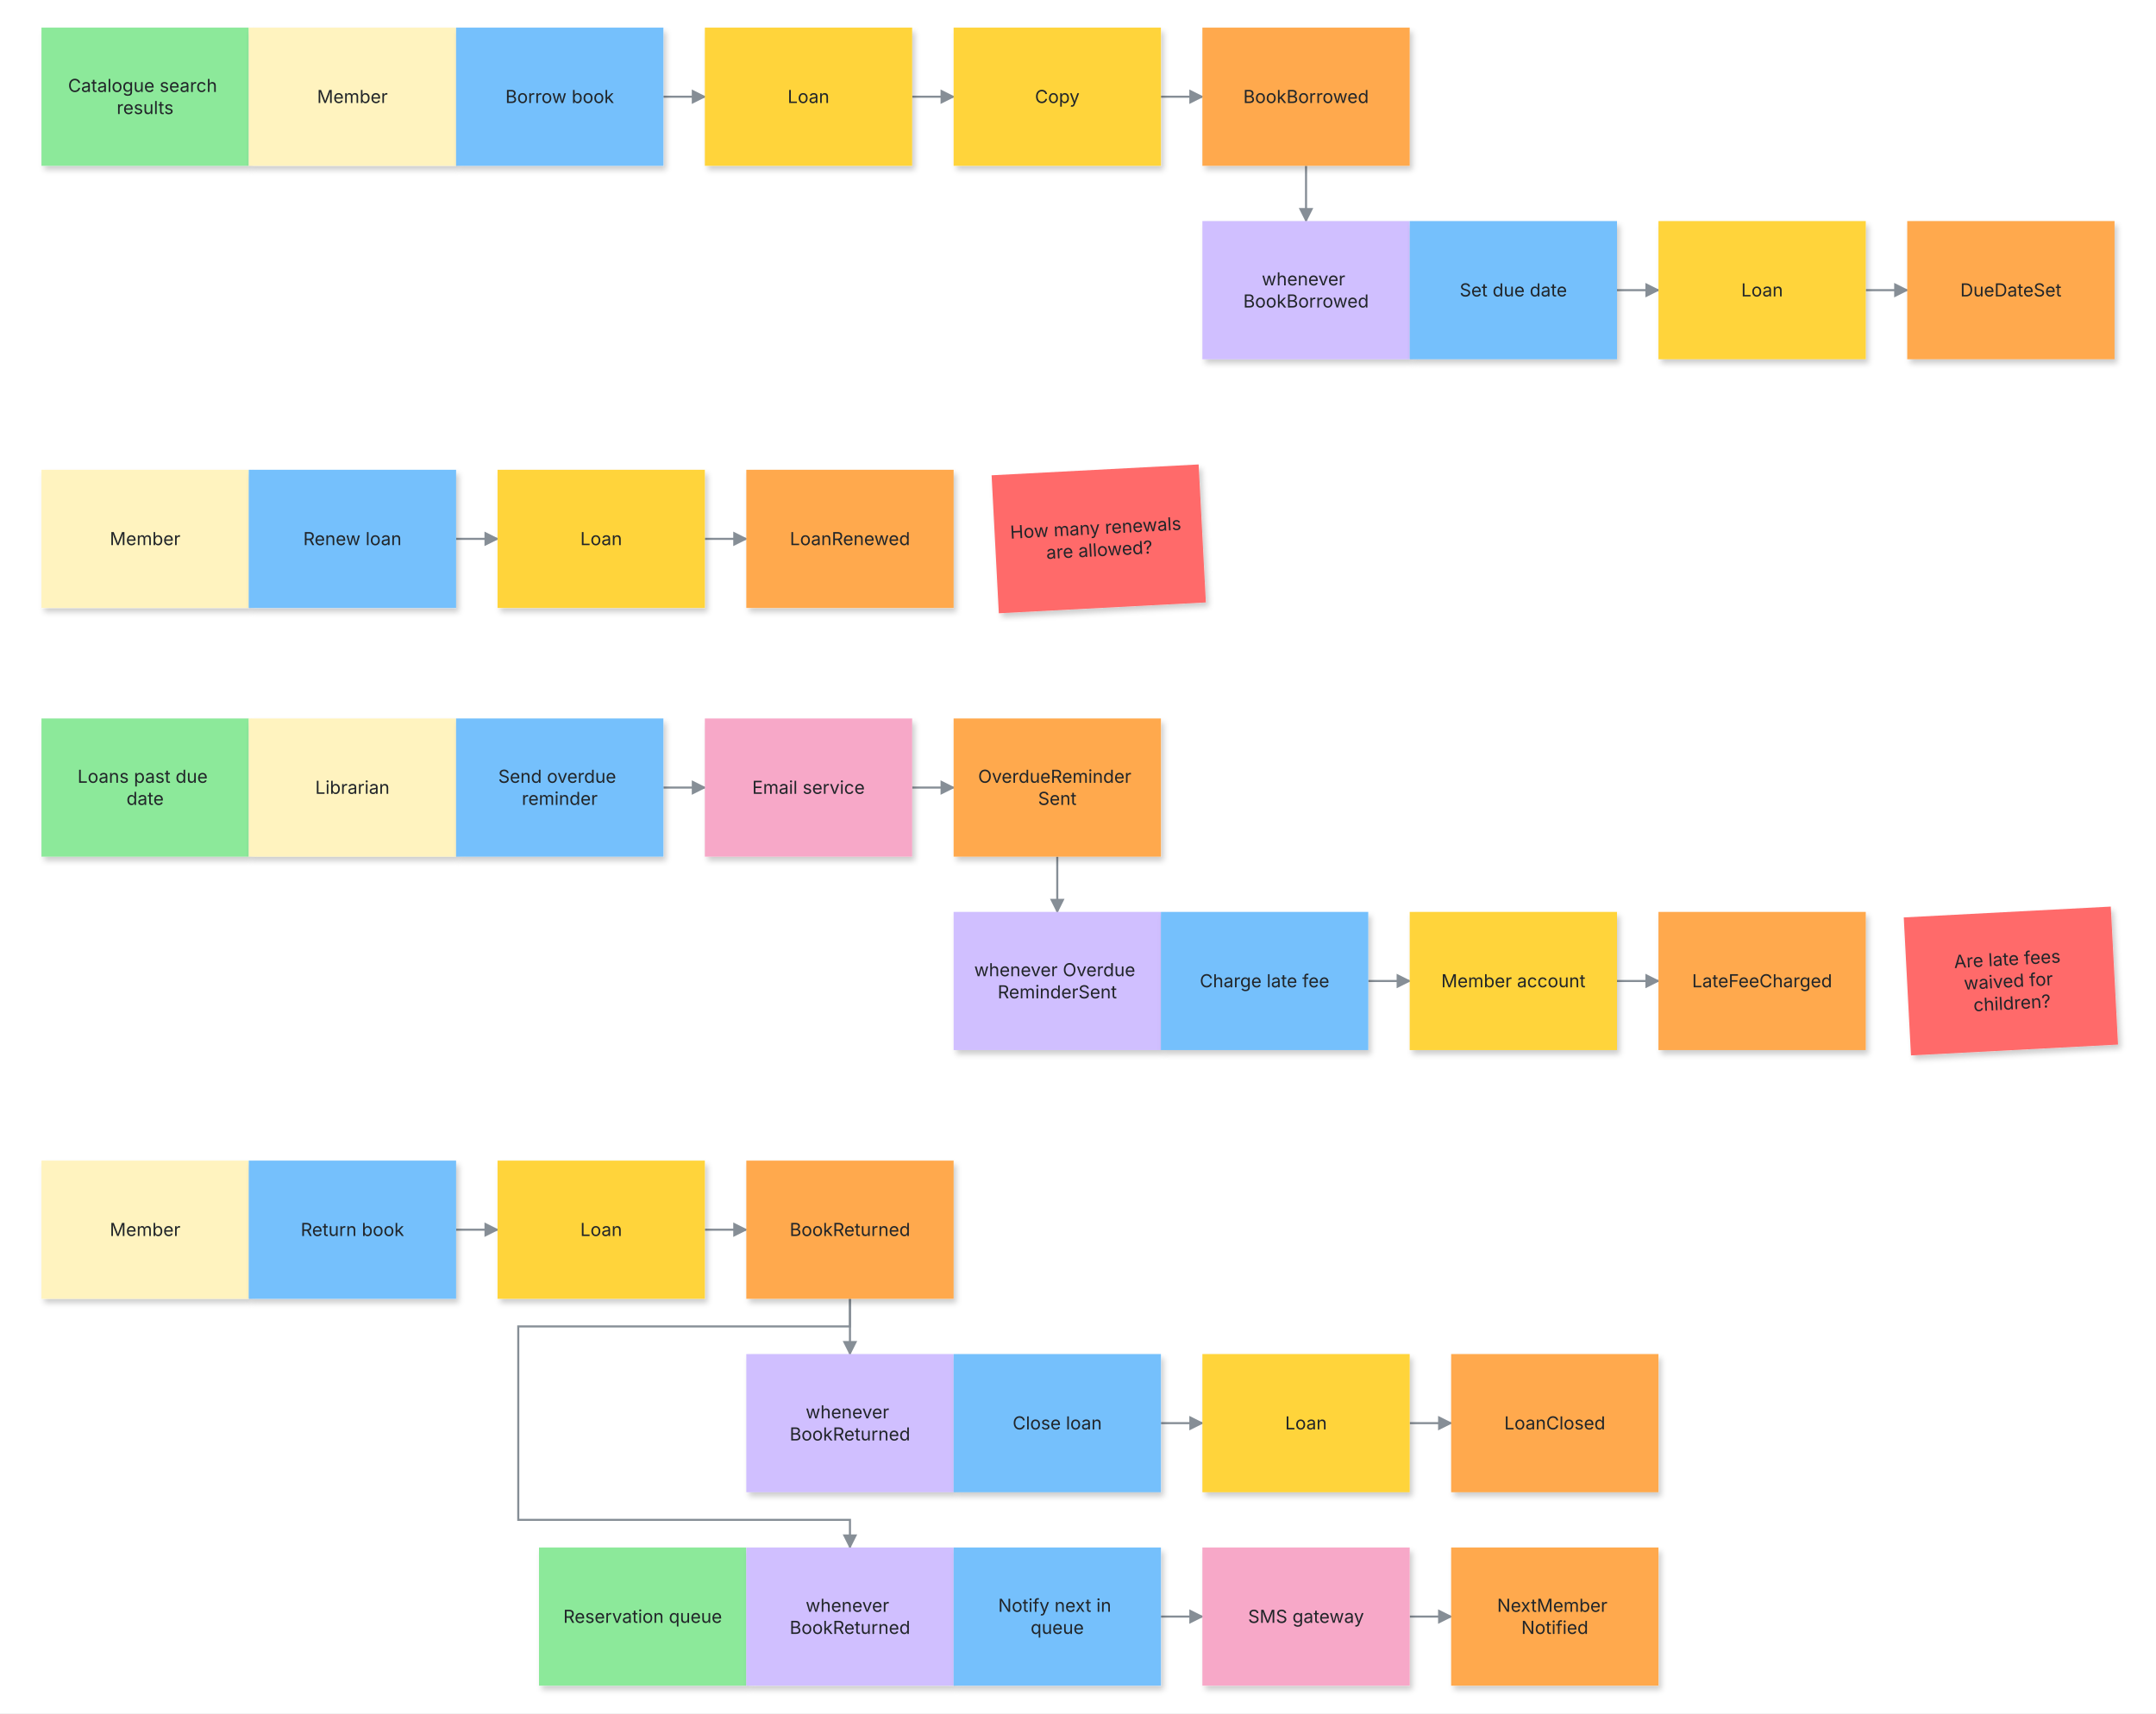
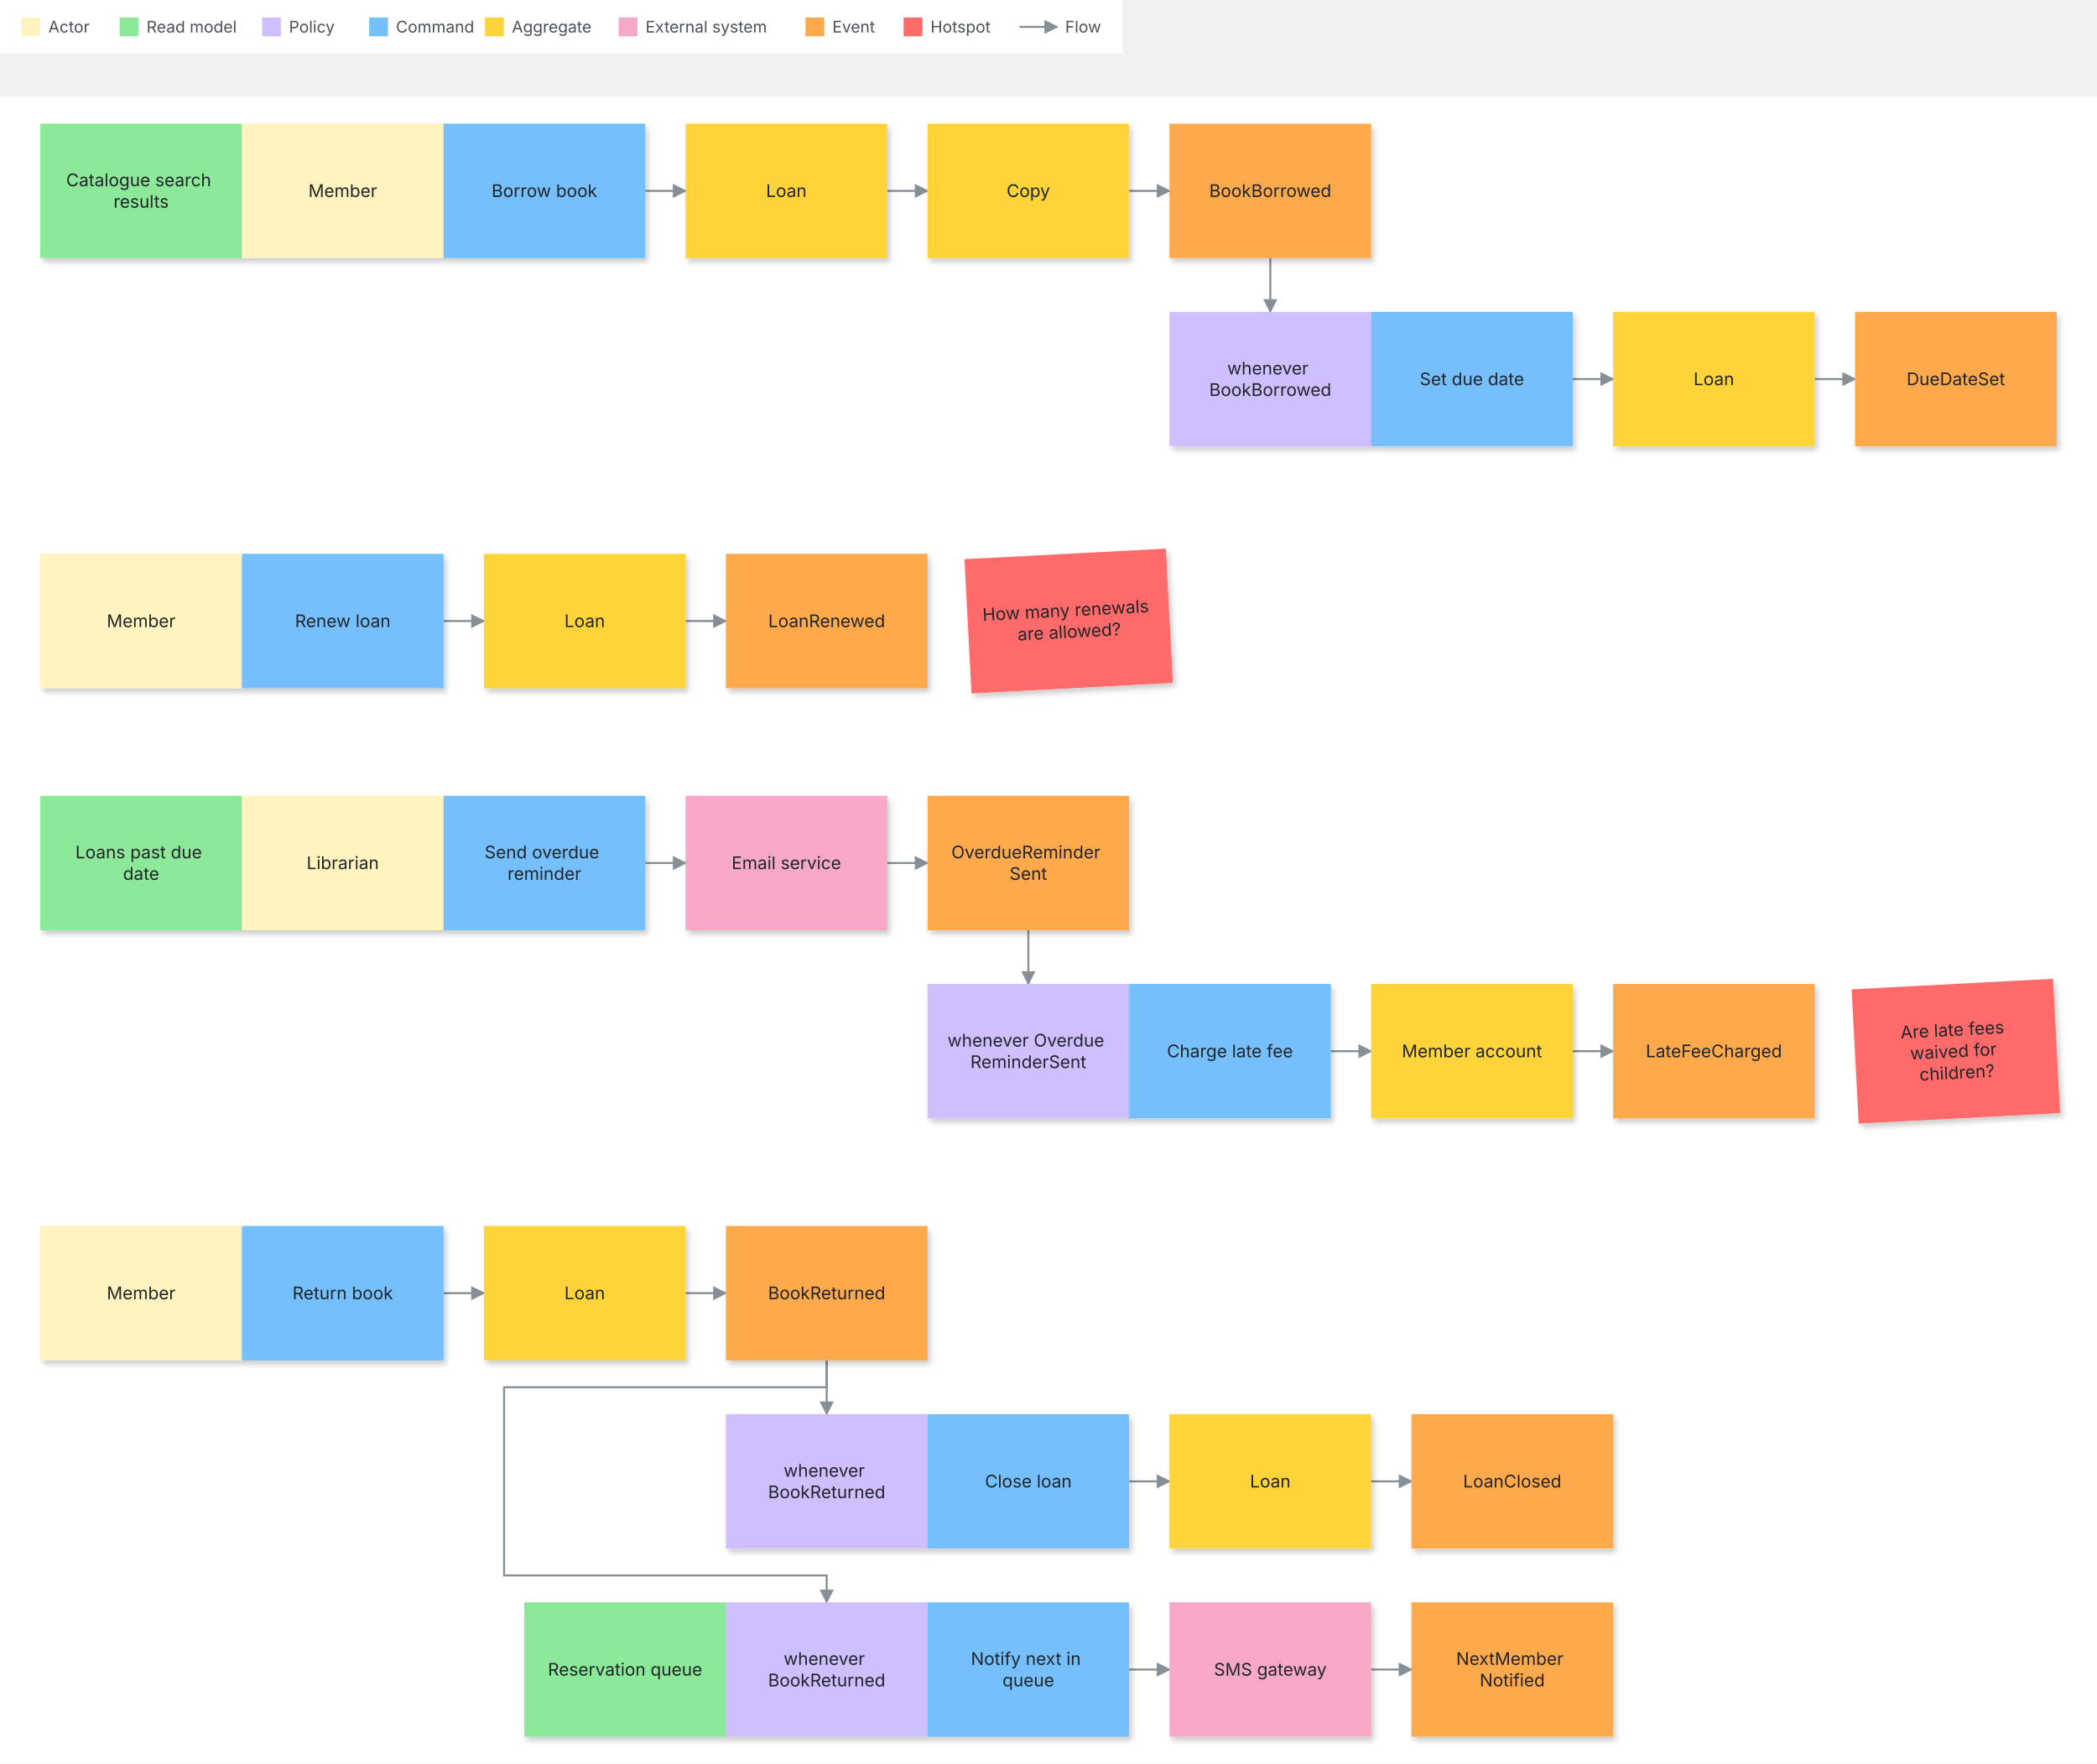
- <svg xmlns="http://www.w3.org/2000/svg" width="1560" height="1240" viewBox="0 0 1560 1240" font-family="system-ui, -apple-system, sans-serif">
+ <svg xmlns="http://www.w3.org/2000/svg" width="1560" height="1312" viewBox="0 0 1560 1312" font-family="system-ui, -apple-system, sans-serif">
  <defs>
    <marker id="arrow" viewBox="0 0 10 10" refX="9" refY="5" markerWidth="7" markerHeight="7" orient="auto-start-reverse">
      <path d="M0 0 L10 5 L0 10 z" fill="#868e96" />
    </marker>
    <marker id="cancel" viewBox="0 0 10 10" refX="9" refY="5" markerWidth="7" markerHeight="7" orient="auto-start-reverse">
      <path d="M0 0 L10 5 L0 10 z" fill="#e03131" />
    </marker>
    <filter id="shadow" x="-10%" y="-10%" width="130%" height="130%">
      <feDropShadow dx="2" dy="3" stdDeviation="2" flood-opacity="0.2" />
    </filter>
  </defs>
-   <rect class="background" width="100%" height="100%" fill="#ffffff" />
-   <path class="arrow" d="M480 70 L510 70" fill="none" stroke="#868e96" stroke-width="1.5" marker-end="url(#arrow)" />
-   <path class="arrow" d="M660 70 L690 70" fill="none" stroke="#868e96" stroke-width="1.5" marker-end="url(#arrow)" />
-   <path class="arrow" d="M840 70 L870 70" fill="none" stroke="#868e96" stroke-width="1.5" marker-end="url(#arrow)" />
-   <path class="arrow" d="M1170 210 L1200 210" fill="none" stroke="#868e96" stroke-width="1.5" marker-end="url(#arrow)" />
-   <path class="arrow" d="M1350 210 L1380 210" fill="none" stroke="#868e96" stroke-width="1.5" marker-end="url(#arrow)" />
-   <path class="arrow" d="M945 120 L945 140 L945 140 L945 160" fill="none" stroke="#868e96" stroke-width="1.5" marker-end="url(#arrow)" />
-   <path class="arrow" d="M330 390 L360 390" fill="none" stroke="#868e96" stroke-width="1.5" marker-end="url(#arrow)" />
-   <path class="arrow" d="M510 390 L540 390" fill="none" stroke="#868e96" stroke-width="1.5" marker-end="url(#arrow)" />
-   <path class="arrow" d="M480 570 L510 570" fill="none" stroke="#868e96" stroke-width="1.5" marker-end="url(#arrow)" />
-   <path class="arrow" d="M660 570 L690 570" fill="none" stroke="#868e96" stroke-width="1.5" marker-end="url(#arrow)" />
-   <path class="arrow" d="M990 710 L1020 710" fill="none" stroke="#868e96" stroke-width="1.5" marker-end="url(#arrow)" />
-   <path class="arrow" d="M1170 710 L1200 710" fill="none" stroke="#868e96" stroke-width="1.5" marker-end="url(#arrow)" />
-   <path class="arrow" d="M765 620 L765 640 L765 640 L765 660" fill="none" stroke="#868e96" stroke-width="1.5" marker-end="url(#arrow)" />
-   <path class="arrow" d="M330 890 L360 890" fill="none" stroke="#868e96" stroke-width="1.5" marker-end="url(#arrow)" />
-   <path class="arrow" d="M510 890 L540 890" fill="none" stroke="#868e96" stroke-width="1.5" marker-end="url(#arrow)" />
-   <path class="arrow" d="M840 1030 L870 1030" fill="none" stroke="#868e96" stroke-width="1.5" marker-end="url(#arrow)" />
-   <path class="arrow" d="M1020 1030 L1050 1030" fill="none" stroke="#868e96" stroke-width="1.5" marker-end="url(#arrow)" />
-   <path class="arrow" d="M615 940 L615 960 L615 960 L615 980" fill="none" stroke="#868e96" stroke-width="1.5" marker-end="url(#arrow)" />
-   <path class="arrow" d="M840 1170 L870 1170" fill="none" stroke="#868e96" stroke-width="1.5" marker-end="url(#arrow)" />
-   <path class="arrow" d="M1020 1170 L1050 1170" fill="none" stroke="#868e96" stroke-width="1.5" marker-end="url(#arrow)" />
-   <path class="arrow" d="M615 940 L615 960 L375 960 L375 1100 L615 1100 L615 1120" fill="none" stroke="#868e96" stroke-width="1.5" marker-end="url(#arrow)" />
-   <g class="read-model" data-line="2">
-     <rect x="30" y="20" width="150" height="100" fill="#8ce99a" filter="url(#shadow)" />
-     <text x="105" y="66.55" text-anchor="middle" font-size="13" fill="#212529">
-       <tspan x="105" dy="0">Catalogue search</tspan>
-       <tspan x="105" dy="16">results</tspan>
-     </text>
+   <g class="legend">
+     <rect class="background" width="835" height="40" fill="#ffffff" />
+     <rect x="16" y="13" width="14" height="14" fill="#fff3bf" />
+     <text x="36" y="24.2" font-size="12" fill="#495057">Actor</text>
+     <rect x="89" y="13" width="14" height="14" fill="#8ce99a" />
+     <text x="109" y="24.2" font-size="12" fill="#495057">Read model</text>
+     <rect x="195" y="13" width="14" height="14" fill="#d0bfff" />
+     <text x="215" y="24.2" font-size="12" fill="#495057">Policy</text>
+     <rect x="274.6" y="13" width="14" height="14" fill="#74c0fc" />
+     <text x="294.6" y="24.2" font-size="12" fill="#495057">Command</text>
+     <rect x="360.8" y="13" width="14" height="14" fill="#ffd43b" />
+     <text x="380.8" y="24.2" font-size="12" fill="#495057">Aggregate</text>
+     <rect x="460.2" y="13" width="14" height="14" fill="#f7a8c8" />
+     <text x="480.2" y="24.2" font-size="12" fill="#495057">External system</text>
+     <rect x="599.2" y="13" width="14" height="14" fill="#ffa94d" />
+     <text x="619.2" y="24.2" font-size="12" fill="#495057">Event</text>
+     <rect x="672.2" y="13" width="14" height="14" fill="#ff6b6b" />
+     <text x="692.2" y="24.2" font-size="12" fill="#495057">Hotspot</text>
+     <path class="arrow" d="M758.4 20 L786.4 20" fill="none" stroke="#868e96" stroke-width="1.5" marker-end="url(#arrow)" />
+     <text x="792.4" y="24.2" font-size="12" fill="#495057">Flow</text>
  </g>
-   <g class="actor" data-line="3">
-     <rect x="180" y="20" width="150" height="100" fill="#fff3bf" filter="url(#shadow)" />
-     <text x="255" y="74.55" text-anchor="middle" font-size="13" fill="#212529">
-       <tspan x="255" dy="0">Member</tspan>
-     </text>
-   </g>
-   <g class="command" data-line="3">
-     <rect x="330" y="20" width="150" height="100" fill="#74c0fc" filter="url(#shadow)" />
-     <text x="405" y="74.55" text-anchor="middle" font-size="13" fill="#212529">
-       <tspan x="405" dy="0">Borrow book</tspan>
-     </text>
-   </g>
-   <g class="aggregate" data-line="3">
-     <rect x="510" y="20" width="150" height="100" fill="#ffd43b" filter="url(#shadow)" />
-     <text x="585" y="74.55" text-anchor="middle" font-size="13" fill="#212529">
-       <tspan x="585" dy="0">Loan</tspan>
-     </text>
-   </g>
-   <g class="aggregate" data-line="3">
-     <rect x="690" y="20" width="150" height="100" fill="#ffd43b" filter="url(#shadow)" />
-     <text x="765" y="74.55" text-anchor="middle" font-size="13" fill="#212529">
-       <tspan x="765" dy="0">Copy</tspan>
-     </text>
-   </g>
-   <g class="event" data-line="3">
-     <rect x="870" y="20" width="150" height="100" fill="#ffa94d" filter="url(#shadow)" />
-     <text x="945" y="74.55" text-anchor="middle" font-size="13" fill="#212529">
-       <tspan x="945" dy="0">BookBorrowed</tspan>
-     </text>
-   </g>
-   <g class="policy" data-line="4">
-     <rect x="870" y="160" width="150" height="100" fill="#d0bfff" filter="url(#shadow)" />
-     <text x="945" y="206.55" text-anchor="middle" font-size="13" fill="#212529">
-       <tspan x="945" dy="0">whenever</tspan>
-       <tspan x="945" dy="16">BookBorrowed</tspan>
-     </text>
-   </g>
-   <g class="command" data-line="4">
-     <rect x="1020" y="160" width="150" height="100" fill="#74c0fc" filter="url(#shadow)" />
-     <text x="1095" y="214.55" text-anchor="middle" font-size="13" fill="#212529">
-       <tspan x="1095" dy="0">Set due date</tspan>
-     </text>
-   </g>
-   <g class="aggregate" data-line="4">
-     <rect x="1200" y="160" width="150" height="100" fill="#ffd43b" filter="url(#shadow)" />
-     <text x="1275" y="214.55" text-anchor="middle" font-size="13" fill="#212529">
-       <tspan x="1275" dy="0">Loan</tspan>
-     </text>
-   </g>
-   <g class="event" data-line="4">
-     <rect x="1380" y="160" width="150" height="100" fill="#ffa94d" filter="url(#shadow)" />
-     <text x="1455" y="214.55" text-anchor="middle" font-size="13" fill="#212529">
-       <tspan x="1455" dy="0">DueDateSet</tspan>
-     </text>
-   </g>
-   <g class="actor" data-line="6">
-     <rect x="30" y="340" width="150" height="100" fill="#fff3bf" filter="url(#shadow)" />
-     <text x="105" y="394.55" text-anchor="middle" font-size="13" fill="#212529">
-       <tspan x="105" dy="0">Member</tspan>
-     </text>
-   </g>
-   <g class="command" data-line="6">
-     <rect x="180" y="340" width="150" height="100" fill="#74c0fc" filter="url(#shadow)" />
-     <text x="255" y="394.55" text-anchor="middle" font-size="13" fill="#212529">
-       <tspan x="255" dy="0">Renew loan</tspan>
-     </text>
-   </g>
-   <g class="aggregate" data-line="6">
-     <rect x="360" y="340" width="150" height="100" fill="#ffd43b" filter="url(#shadow)" />
-     <text x="435" y="394.55" text-anchor="middle" font-size="13" fill="#212529">
-       <tspan x="435" dy="0">Loan</tspan>
-     </text>
-   </g>
-   <g class="event" data-line="6">
-     <rect x="540" y="340" width="150" height="100" fill="#ffa94d" filter="url(#shadow)" />
-     <text x="615" y="394.55" text-anchor="middle" font-size="13" fill="#212529">
-       <tspan x="615" dy="0">LoanRenewed</tspan>
-     </text>
-   </g>
-   <g class="hotspot" data-line="7" transform="rotate(-3 795 390)">
-     <rect x="720" y="340" width="150" height="100" fill="#ff6b6b" filter="url(#shadow)" />
-     <text x="795" y="386.55" text-anchor="middle" font-size="13" fill="#212529">
-       <tspan x="795" dy="0">How many renewals</tspan>
-       <tspan x="795" dy="16">are allowed?</tspan>
-     </text>
-   </g>
-   <g class="read-model" data-line="9">
-     <rect x="30" y="520" width="150" height="100" fill="#8ce99a" filter="url(#shadow)" />
-     <text x="105" y="566.55" text-anchor="middle" font-size="13" fill="#212529">
-       <tspan x="105" dy="0">Loans past due</tspan>
-       <tspan x="105" dy="16">date</tspan>
-     </text>
-   </g>
-   <g class="actor" data-line="10">
-     <rect x="180" y="520" width="150" height="100" fill="#fff3bf" filter="url(#shadow)" />
-     <text x="255" y="574.55" text-anchor="middle" font-size="13" fill="#212529">
-       <tspan x="255" dy="0">Librarian</tspan>
-     </text>
-   </g>
-   <g class="command" data-line="10">
-     <rect x="330" y="520" width="150" height="100" fill="#74c0fc" filter="url(#shadow)" />
-     <text x="405" y="566.55" text-anchor="middle" font-size="13" fill="#212529">
-       <tspan x="405" dy="0">Send overdue</tspan>
-       <tspan x="405" dy="16">reminder</tspan>
-     </text>
-   </g>
-   <g class="external" data-line="10">
-     <rect x="510" y="520" width="150" height="100" fill="#f7a8c8" filter="url(#shadow)" />
-     <text x="585" y="574.55" text-anchor="middle" font-size="13" fill="#212529">
-       <tspan x="585" dy="0">Email service</tspan>
-     </text>
-   </g>
-   <g class="event" data-line="10">
-     <rect x="690" y="520" width="150" height="100" fill="#ffa94d" filter="url(#shadow)" />
-     <text x="765" y="566.55" text-anchor="middle" font-size="13" fill="#212529">
-       <tspan x="765" dy="0">OverdueReminder</tspan>
-       <tspan x="765" dy="16">Sent</tspan>
-     </text>
-   </g>
-   <g class="policy" data-line="11">
-     <rect x="690" y="660" width="150" height="100" fill="#d0bfff" filter="url(#shadow)" />
-     <text x="765" y="706.55" text-anchor="middle" font-size="13" fill="#212529">
-       <tspan x="765" dy="0">whenever Overdue</tspan>
-       <tspan x="765" dy="16">ReminderSent</tspan>
-     </text>
-   </g>
-   <g class="command" data-line="11">
-     <rect x="840" y="660" width="150" height="100" fill="#74c0fc" filter="url(#shadow)" />
-     <text x="915" y="714.55" text-anchor="middle" font-size="13" fill="#212529">
-       <tspan x="915" dy="0">Charge late fee</tspan>
-     </text>
-   </g>
-   <g class="aggregate" data-line="11">
-     <rect x="1020" y="660" width="150" height="100" fill="#ffd43b" filter="url(#shadow)" />
-     <text x="1095" y="714.55" text-anchor="middle" font-size="13" fill="#212529">
-       <tspan x="1095" dy="0">Member account</tspan>
-     </text>
-   </g>
-   <g class="event" data-line="11">
-     <rect x="1200" y="660" width="150" height="100" fill="#ffa94d" filter="url(#shadow)" />
-     <text x="1275" y="714.55" text-anchor="middle" font-size="13" fill="#212529">
-       <tspan x="1275" dy="0">LateFeeCharged</tspan>
-     </text>
-   </g>
-   <g class="hotspot" data-line="12" transform="rotate(-3 1455 710)">
-     <rect x="1380" y="660" width="150" height="100" fill="#ff6b6b" filter="url(#shadow)" />
-     <text x="1455" y="698.55" text-anchor="middle" font-size="13" fill="#212529">
-       <tspan x="1455" dy="0">Are late fees</tspan>
-       <tspan x="1455" dy="16">waived for</tspan>
-       <tspan x="1455" dy="16">children?</tspan>
-     </text>
-   </g>
-   <g class="actor" data-line="14">
-     <rect x="30" y="840" width="150" height="100" fill="#fff3bf" filter="url(#shadow)" />
-     <text x="105" y="894.55" text-anchor="middle" font-size="13" fill="#212529">
-       <tspan x="105" dy="0">Member</tspan>
-     </text>
-   </g>
-   <g class="command" data-line="14">
-     <rect x="180" y="840" width="150" height="100" fill="#74c0fc" filter="url(#shadow)" />
-     <text x="255" y="894.55" text-anchor="middle" font-size="13" fill="#212529">
-       <tspan x="255" dy="0">Return book</tspan>
-     </text>
-   </g>
-   <g class="aggregate" data-line="14">
-     <rect x="360" y="840" width="150" height="100" fill="#ffd43b" filter="url(#shadow)" />
-     <text x="435" y="894.55" text-anchor="middle" font-size="13" fill="#212529">
-       <tspan x="435" dy="0">Loan</tspan>
-     </text>
-   </g>
-   <g class="event" data-line="14">
-     <rect x="540" y="840" width="150" height="100" fill="#ffa94d" filter="url(#shadow)" />
-     <text x="615" y="894.55" text-anchor="middle" font-size="13" fill="#212529">
-       <tspan x="615" dy="0">BookReturned</tspan>
-     </text>
-   </g>
-   <g class="policy" data-line="15">
-     <rect x="540" y="980" width="150" height="100" fill="#d0bfff" filter="url(#shadow)" />
-     <text x="615" y="1026.55" text-anchor="middle" font-size="13" fill="#212529">
-       <tspan x="615" dy="0">whenever</tspan>
-       <tspan x="615" dy="16">BookReturned</tspan>
-     </text>
-   </g>
-   <g class="command" data-line="15">
-     <rect x="690" y="980" width="150" height="100" fill="#74c0fc" filter="url(#shadow)" />
-     <text x="765" y="1034.55" text-anchor="middle" font-size="13" fill="#212529">
-       <tspan x="765" dy="0">Close loan</tspan>
-     </text>
-   </g>
-   <g class="aggregate" data-line="15">
-     <rect x="870" y="980" width="150" height="100" fill="#ffd43b" filter="url(#shadow)" />
-     <text x="945" y="1034.55" text-anchor="middle" font-size="13" fill="#212529">
-       <tspan x="945" dy="0">Loan</tspan>
-     </text>
-   </g>
-   <g class="event" data-line="15">
-     <rect x="1050" y="980" width="150" height="100" fill="#ffa94d" filter="url(#shadow)" />
-     <text x="1125" y="1034.55" text-anchor="middle" font-size="13" fill="#212529">
-       <tspan x="1125" dy="0">LoanClosed</tspan>
-     </text>
-   </g>
-   <g class="read-model" data-line="16">
-     <rect x="390" y="1120" width="150" height="100" fill="#8ce99a" filter="url(#shadow)" />
-     <text x="465" y="1174.55" text-anchor="middle" font-size="13" fill="#212529">
-       <tspan x="465" dy="0">Reservation queue</tspan>
-     </text>
-   </g>
-   <g class="policy" data-line="17">
-     <rect x="540" y="1120" width="150" height="100" fill="#d0bfff" filter="url(#shadow)" />
-     <text x="615" y="1166.55" text-anchor="middle" font-size="13" fill="#212529">
-       <tspan x="615" dy="0">whenever</tspan>
-       <tspan x="615" dy="16">BookReturned</tspan>
-     </text>
-   </g>
-   <g class="command" data-line="17">
-     <rect x="690" y="1120" width="150" height="100" fill="#74c0fc" filter="url(#shadow)" />
-     <text x="765" y="1166.55" text-anchor="middle" font-size="13" fill="#212529">
-       <tspan x="765" dy="0">Notify next in</tspan>
-       <tspan x="765" dy="16">queue</tspan>
-     </text>
-   </g>
-   <g class="external" data-line="17">
-     <rect x="870" y="1120" width="150" height="100" fill="#f7a8c8" filter="url(#shadow)" />
-     <text x="945" y="1174.55" text-anchor="middle" font-size="13" fill="#212529">
-       <tspan x="945" dy="0">SMS gateway</tspan>
-     </text>
-   </g>
-   <g class="event" data-line="17">
-     <rect x="1050" y="1120" width="150" height="100" fill="#ffa94d" filter="url(#shadow)" />
-     <text x="1125" y="1166.55" text-anchor="middle" font-size="13" fill="#212529">
-       <tspan x="1125" dy="0">NextMember</tspan>
-       <tspan x="1125" dy="16">Notified</tspan>
-     </text>
+   <g transform="translate(0 72)">
+     <rect class="background" width="1560" height="1240" fill="#ffffff" />
+     <path class="arrow" d="M480 70 L510 70" fill="none" stroke="#868e96" stroke-width="1.5" marker-end="url(#arrow)" />
+     <path class="arrow" d="M660 70 L690 70" fill="none" stroke="#868e96" stroke-width="1.5" marker-end="url(#arrow)" />
+     <path class="arrow" d="M840 70 L870 70" fill="none" stroke="#868e96" stroke-width="1.5" marker-end="url(#arrow)" />
+     <path class="arrow" d="M1170 210 L1200 210" fill="none" stroke="#868e96" stroke-width="1.5" marker-end="url(#arrow)" />
+     <path class="arrow" d="M1350 210 L1380 210" fill="none" stroke="#868e96" stroke-width="1.5" marker-end="url(#arrow)" />
+     <path class="arrow" d="M945 120 L945 140 L945 140 L945 160" fill="none" stroke="#868e96" stroke-width="1.5" marker-end="url(#arrow)" />
+     <path class="arrow" d="M330 390 L360 390" fill="none" stroke="#868e96" stroke-width="1.5" marker-end="url(#arrow)" />
+     <path class="arrow" d="M510 390 L540 390" fill="none" stroke="#868e96" stroke-width="1.5" marker-end="url(#arrow)" />
+     <path class="arrow" d="M480 570 L510 570" fill="none" stroke="#868e96" stroke-width="1.5" marker-end="url(#arrow)" />
+     <path class="arrow" d="M660 570 L690 570" fill="none" stroke="#868e96" stroke-width="1.5" marker-end="url(#arrow)" />
+     <path class="arrow" d="M990 710 L1020 710" fill="none" stroke="#868e96" stroke-width="1.5" marker-end="url(#arrow)" />
+     <path class="arrow" d="M1170 710 L1200 710" fill="none" stroke="#868e96" stroke-width="1.5" marker-end="url(#arrow)" />
+     <path class="arrow" d="M765 620 L765 640 L765 640 L765 660" fill="none" stroke="#868e96" stroke-width="1.5" marker-end="url(#arrow)" />
+     <path class="arrow" d="M330 890 L360 890" fill="none" stroke="#868e96" stroke-width="1.5" marker-end="url(#arrow)" />
+     <path class="arrow" d="M510 890 L540 890" fill="none" stroke="#868e96" stroke-width="1.5" marker-end="url(#arrow)" />
+     <path class="arrow" d="M840 1030 L870 1030" fill="none" stroke="#868e96" stroke-width="1.5" marker-end="url(#arrow)" />
+     <path class="arrow" d="M1020 1030 L1050 1030" fill="none" stroke="#868e96" stroke-width="1.5" marker-end="url(#arrow)" />
+     <path class="arrow" d="M615 940 L615 960 L615 960 L615 980" fill="none" stroke="#868e96" stroke-width="1.5" marker-end="url(#arrow)" />
+     <path class="arrow" d="M840 1170 L870 1170" fill="none" stroke="#868e96" stroke-width="1.5" marker-end="url(#arrow)" />
+     <path class="arrow" d="M1020 1170 L1050 1170" fill="none" stroke="#868e96" stroke-width="1.5" marker-end="url(#arrow)" />
+     <path class="arrow" d="M615 940 L615 960 L375 960 L375 1100 L615 1100 L615 1120" fill="none" stroke="#868e96" stroke-width="1.5" marker-end="url(#arrow)" />
+     <g class="read-model" data-line="2">
+       <rect x="30" y="20" width="150" height="100" fill="#8ce99a" filter="url(#shadow)" />
+       <text x="105" y="66.55" text-anchor="middle" font-size="13" fill="#212529">
+         <tspan x="105" dy="0">Catalogue search</tspan>
+         <tspan x="105" dy="16">results</tspan>
+       </text>
+     </g>
+     <g class="actor" data-line="3">
+       <rect x="180" y="20" width="150" height="100" fill="#fff3bf" filter="url(#shadow)" />
+       <text x="255" y="74.55" text-anchor="middle" font-size="13" fill="#212529">
+         <tspan x="255" dy="0">Member</tspan>
+       </text>
+     </g>
+     <g class="command" data-line="3">
+       <rect x="330" y="20" width="150" height="100" fill="#74c0fc" filter="url(#shadow)" />
+       <text x="405" y="74.55" text-anchor="middle" font-size="13" fill="#212529">
+         <tspan x="405" dy="0">Borrow book</tspan>
+       </text>
+     </g>
+     <g class="aggregate" data-line="3">
+       <rect x="510" y="20" width="150" height="100" fill="#ffd43b" filter="url(#shadow)" />
+       <text x="585" y="74.55" text-anchor="middle" font-size="13" fill="#212529">
+         <tspan x="585" dy="0">Loan</tspan>
+       </text>
+     </g>
+     <g class="aggregate" data-line="3">
+       <rect x="690" y="20" width="150" height="100" fill="#ffd43b" filter="url(#shadow)" />
+       <text x="765" y="74.55" text-anchor="middle" font-size="13" fill="#212529">
+         <tspan x="765" dy="0">Copy</tspan>
+       </text>
+     </g>
+     <g class="event" data-line="3">
+       <rect x="870" y="20" width="150" height="100" fill="#ffa94d" filter="url(#shadow)" />
+       <text x="945" y="74.55" text-anchor="middle" font-size="13" fill="#212529">
+         <tspan x="945" dy="0">BookBorrowed</tspan>
+       </text>
+     </g>
+     <g class="policy" data-line="4">
+       <rect x="870" y="160" width="150" height="100" fill="#d0bfff" filter="url(#shadow)" />
+       <text x="945" y="206.55" text-anchor="middle" font-size="13" fill="#212529">
+         <tspan x="945" dy="0">whenever</tspan>
+         <tspan x="945" dy="16">BookBorrowed</tspan>
+       </text>
+     </g>
+     <g class="command" data-line="4">
+       <rect x="1020" y="160" width="150" height="100" fill="#74c0fc" filter="url(#shadow)" />
+       <text x="1095" y="214.55" text-anchor="middle" font-size="13" fill="#212529">
+         <tspan x="1095" dy="0">Set due date</tspan>
+       </text>
+     </g>
+     <g class="aggregate" data-line="4">
+       <rect x="1200" y="160" width="150" height="100" fill="#ffd43b" filter="url(#shadow)" />
+       <text x="1275" y="214.55" text-anchor="middle" font-size="13" fill="#212529">
+         <tspan x="1275" dy="0">Loan</tspan>
+       </text>
+     </g>
+     <g class="event" data-line="4">
+       <rect x="1380" y="160" width="150" height="100" fill="#ffa94d" filter="url(#shadow)" />
+       <text x="1455" y="214.55" text-anchor="middle" font-size="13" fill="#212529">
+         <tspan x="1455" dy="0">DueDateSet</tspan>
+       </text>
+     </g>
+     <g class="actor" data-line="6">
+       <rect x="30" y="340" width="150" height="100" fill="#fff3bf" filter="url(#shadow)" />
+       <text x="105" y="394.55" text-anchor="middle" font-size="13" fill="#212529">
+         <tspan x="105" dy="0">Member</tspan>
+       </text>
+     </g>
+     <g class="command" data-line="6">
+       <rect x="180" y="340" width="150" height="100" fill="#74c0fc" filter="url(#shadow)" />
+       <text x="255" y="394.55" text-anchor="middle" font-size="13" fill="#212529">
+         <tspan x="255" dy="0">Renew loan</tspan>
+       </text>
+     </g>
+     <g class="aggregate" data-line="6">
+       <rect x="360" y="340" width="150" height="100" fill="#ffd43b" filter="url(#shadow)" />
+       <text x="435" y="394.55" text-anchor="middle" font-size="13" fill="#212529">
+         <tspan x="435" dy="0">Loan</tspan>
+       </text>
+     </g>
+     <g class="event" data-line="6">
+       <rect x="540" y="340" width="150" height="100" fill="#ffa94d" filter="url(#shadow)" />
+       <text x="615" y="394.55" text-anchor="middle" font-size="13" fill="#212529">
+         <tspan x="615" dy="0">LoanRenewed</tspan>
+       </text>
+     </g>
+     <g class="hotspot" data-line="7" transform="rotate(-3 795 390)">
+       <rect x="720" y="340" width="150" height="100" fill="#ff6b6b" filter="url(#shadow)" />
+       <text x="795" y="386.55" text-anchor="middle" font-size="13" fill="#212529">
+         <tspan x="795" dy="0">How many renewals</tspan>
+         <tspan x="795" dy="16">are allowed?</tspan>
+       </text>
+     </g>
+     <g class="read-model" data-line="9">
+       <rect x="30" y="520" width="150" height="100" fill="#8ce99a" filter="url(#shadow)" />
+       <text x="105" y="566.55" text-anchor="middle" font-size="13" fill="#212529">
+         <tspan x="105" dy="0">Loans past due</tspan>
+         <tspan x="105" dy="16">date</tspan>
+       </text>
+     </g>
+     <g class="actor" data-line="10">
+       <rect x="180" y="520" width="150" height="100" fill="#fff3bf" filter="url(#shadow)" />
+       <text x="255" y="574.55" text-anchor="middle" font-size="13" fill="#212529">
+         <tspan x="255" dy="0">Librarian</tspan>
+       </text>
+     </g>
+     <g class="command" data-line="10">
+       <rect x="330" y="520" width="150" height="100" fill="#74c0fc" filter="url(#shadow)" />
+       <text x="405" y="566.55" text-anchor="middle" font-size="13" fill="#212529">
+         <tspan x="405" dy="0">Send overdue</tspan>
+         <tspan x="405" dy="16">reminder</tspan>
+       </text>
+     </g>
+     <g class="external" data-line="10">
+       <rect x="510" y="520" width="150" height="100" fill="#f7a8c8" filter="url(#shadow)" />
+       <text x="585" y="574.55" text-anchor="middle" font-size="13" fill="#212529">
+         <tspan x="585" dy="0">Email service</tspan>
+       </text>
+     </g>
+     <g class="event" data-line="10">
+       <rect x="690" y="520" width="150" height="100" fill="#ffa94d" filter="url(#shadow)" />
+       <text x="765" y="566.55" text-anchor="middle" font-size="13" fill="#212529">
+         <tspan x="765" dy="0">OverdueReminder</tspan>
+         <tspan x="765" dy="16">Sent</tspan>
+       </text>
+     </g>
+     <g class="policy" data-line="11">
+       <rect x="690" y="660" width="150" height="100" fill="#d0bfff" filter="url(#shadow)" />
+       <text x="765" y="706.55" text-anchor="middle" font-size="13" fill="#212529">
+         <tspan x="765" dy="0">whenever Overdue</tspan>
+         <tspan x="765" dy="16">ReminderSent</tspan>
+       </text>
+     </g>
+     <g class="command" data-line="11">
+       <rect x="840" y="660" width="150" height="100" fill="#74c0fc" filter="url(#shadow)" />
+       <text x="915" y="714.55" text-anchor="middle" font-size="13" fill="#212529">
+         <tspan x="915" dy="0">Charge late fee</tspan>
+       </text>
+     </g>
+     <g class="aggregate" data-line="11">
+       <rect x="1020" y="660" width="150" height="100" fill="#ffd43b" filter="url(#shadow)" />
+       <text x="1095" y="714.55" text-anchor="middle" font-size="13" fill="#212529">
+         <tspan x="1095" dy="0">Member account</tspan>
+       </text>
+     </g>
+     <g class="event" data-line="11">
+       <rect x="1200" y="660" width="150" height="100" fill="#ffa94d" filter="url(#shadow)" />
+       <text x="1275" y="714.55" text-anchor="middle" font-size="13" fill="#212529">
+         <tspan x="1275" dy="0">LateFeeCharged</tspan>
+       </text>
+     </g>
+     <g class="hotspot" data-line="12" transform="rotate(-3 1455 710)">
+       <rect x="1380" y="660" width="150" height="100" fill="#ff6b6b" filter="url(#shadow)" />
+       <text x="1455" y="698.55" text-anchor="middle" font-size="13" fill="#212529">
+         <tspan x="1455" dy="0">Are late fees</tspan>
+         <tspan x="1455" dy="16">waived for</tspan>
+         <tspan x="1455" dy="16">children?</tspan>
+       </text>
+     </g>
+     <g class="actor" data-line="14">
+       <rect x="30" y="840" width="150" height="100" fill="#fff3bf" filter="url(#shadow)" />
+       <text x="105" y="894.55" text-anchor="middle" font-size="13" fill="#212529">
+         <tspan x="105" dy="0">Member</tspan>
+       </text>
+     </g>
+     <g class="command" data-line="14">
+       <rect x="180" y="840" width="150" height="100" fill="#74c0fc" filter="url(#shadow)" />
+       <text x="255" y="894.55" text-anchor="middle" font-size="13" fill="#212529">
+         <tspan x="255" dy="0">Return book</tspan>
+       </text>
+     </g>
+     <g class="aggregate" data-line="14">
+       <rect x="360" y="840" width="150" height="100" fill="#ffd43b" filter="url(#shadow)" />
+       <text x="435" y="894.55" text-anchor="middle" font-size="13" fill="#212529">
+         <tspan x="435" dy="0">Loan</tspan>
+       </text>
+     </g>
+     <g class="event" data-line="14">
+       <rect x="540" y="840" width="150" height="100" fill="#ffa94d" filter="url(#shadow)" />
+       <text x="615" y="894.55" text-anchor="middle" font-size="13" fill="#212529">
+         <tspan x="615" dy="0">BookReturned</tspan>
+       </text>
+     </g>
+     <g class="policy" data-line="15">
+       <rect x="540" y="980" width="150" height="100" fill="#d0bfff" filter="url(#shadow)" />
+       <text x="615" y="1026.55" text-anchor="middle" font-size="13" fill="#212529">
+         <tspan x="615" dy="0">whenever</tspan>
+         <tspan x="615" dy="16">BookReturned</tspan>
+       </text>
+     </g>
+     <g class="command" data-line="15">
+       <rect x="690" y="980" width="150" height="100" fill="#74c0fc" filter="url(#shadow)" />
+       <text x="765" y="1034.55" text-anchor="middle" font-size="13" fill="#212529">
+         <tspan x="765" dy="0">Close loan</tspan>
+       </text>
+     </g>
+     <g class="aggregate" data-line="15">
+       <rect x="870" y="980" width="150" height="100" fill="#ffd43b" filter="url(#shadow)" />
+       <text x="945" y="1034.55" text-anchor="middle" font-size="13" fill="#212529">
+         <tspan x="945" dy="0">Loan</tspan>
+       </text>
+     </g>
+     <g class="event" data-line="15">
+       <rect x="1050" y="980" width="150" height="100" fill="#ffa94d" filter="url(#shadow)" />
+       <text x="1125" y="1034.55" text-anchor="middle" font-size="13" fill="#212529">
+         <tspan x="1125" dy="0">LoanClosed</tspan>
+       </text>
+     </g>
+     <g class="read-model" data-line="16">
+       <rect x="390" y="1120" width="150" height="100" fill="#8ce99a" filter="url(#shadow)" />
+       <text x="465" y="1174.55" text-anchor="middle" font-size="13" fill="#212529">
+         <tspan x="465" dy="0">Reservation queue</tspan>
+       </text>
+     </g>
+     <g class="policy" data-line="17">
+       <rect x="540" y="1120" width="150" height="100" fill="#d0bfff" filter="url(#shadow)" />
+       <text x="615" y="1166.55" text-anchor="middle" font-size="13" fill="#212529">
+         <tspan x="615" dy="0">whenever</tspan>
+         <tspan x="615" dy="16">BookReturned</tspan>
+       </text>
+     </g>
+     <g class="command" data-line="17">
+       <rect x="690" y="1120" width="150" height="100" fill="#74c0fc" filter="url(#shadow)" />
+       <text x="765" y="1166.55" text-anchor="middle" font-size="13" fill="#212529">
+         <tspan x="765" dy="0">Notify next in</tspan>
+         <tspan x="765" dy="16">queue</tspan>
+       </text>
+     </g>
+     <g class="external" data-line="17">
+       <rect x="870" y="1120" width="150" height="100" fill="#f7a8c8" filter="url(#shadow)" />
+       <text x="945" y="1174.55" text-anchor="middle" font-size="13" fill="#212529">
+         <tspan x="945" dy="0">SMS gateway</tspan>
+       </text>
+     </g>
+     <g class="event" data-line="17">
+       <rect x="1050" y="1120" width="150" height="100" fill="#ffa94d" filter="url(#shadow)" />
+       <text x="1125" y="1166.55" text-anchor="middle" font-size="13" fill="#212529">
+         <tspan x="1125" dy="0">NextMember</tspan>
+         <tspan x="1125" dy="16">Notified</tspan>
+       </text>
+     </g>
  </g>
</svg>
